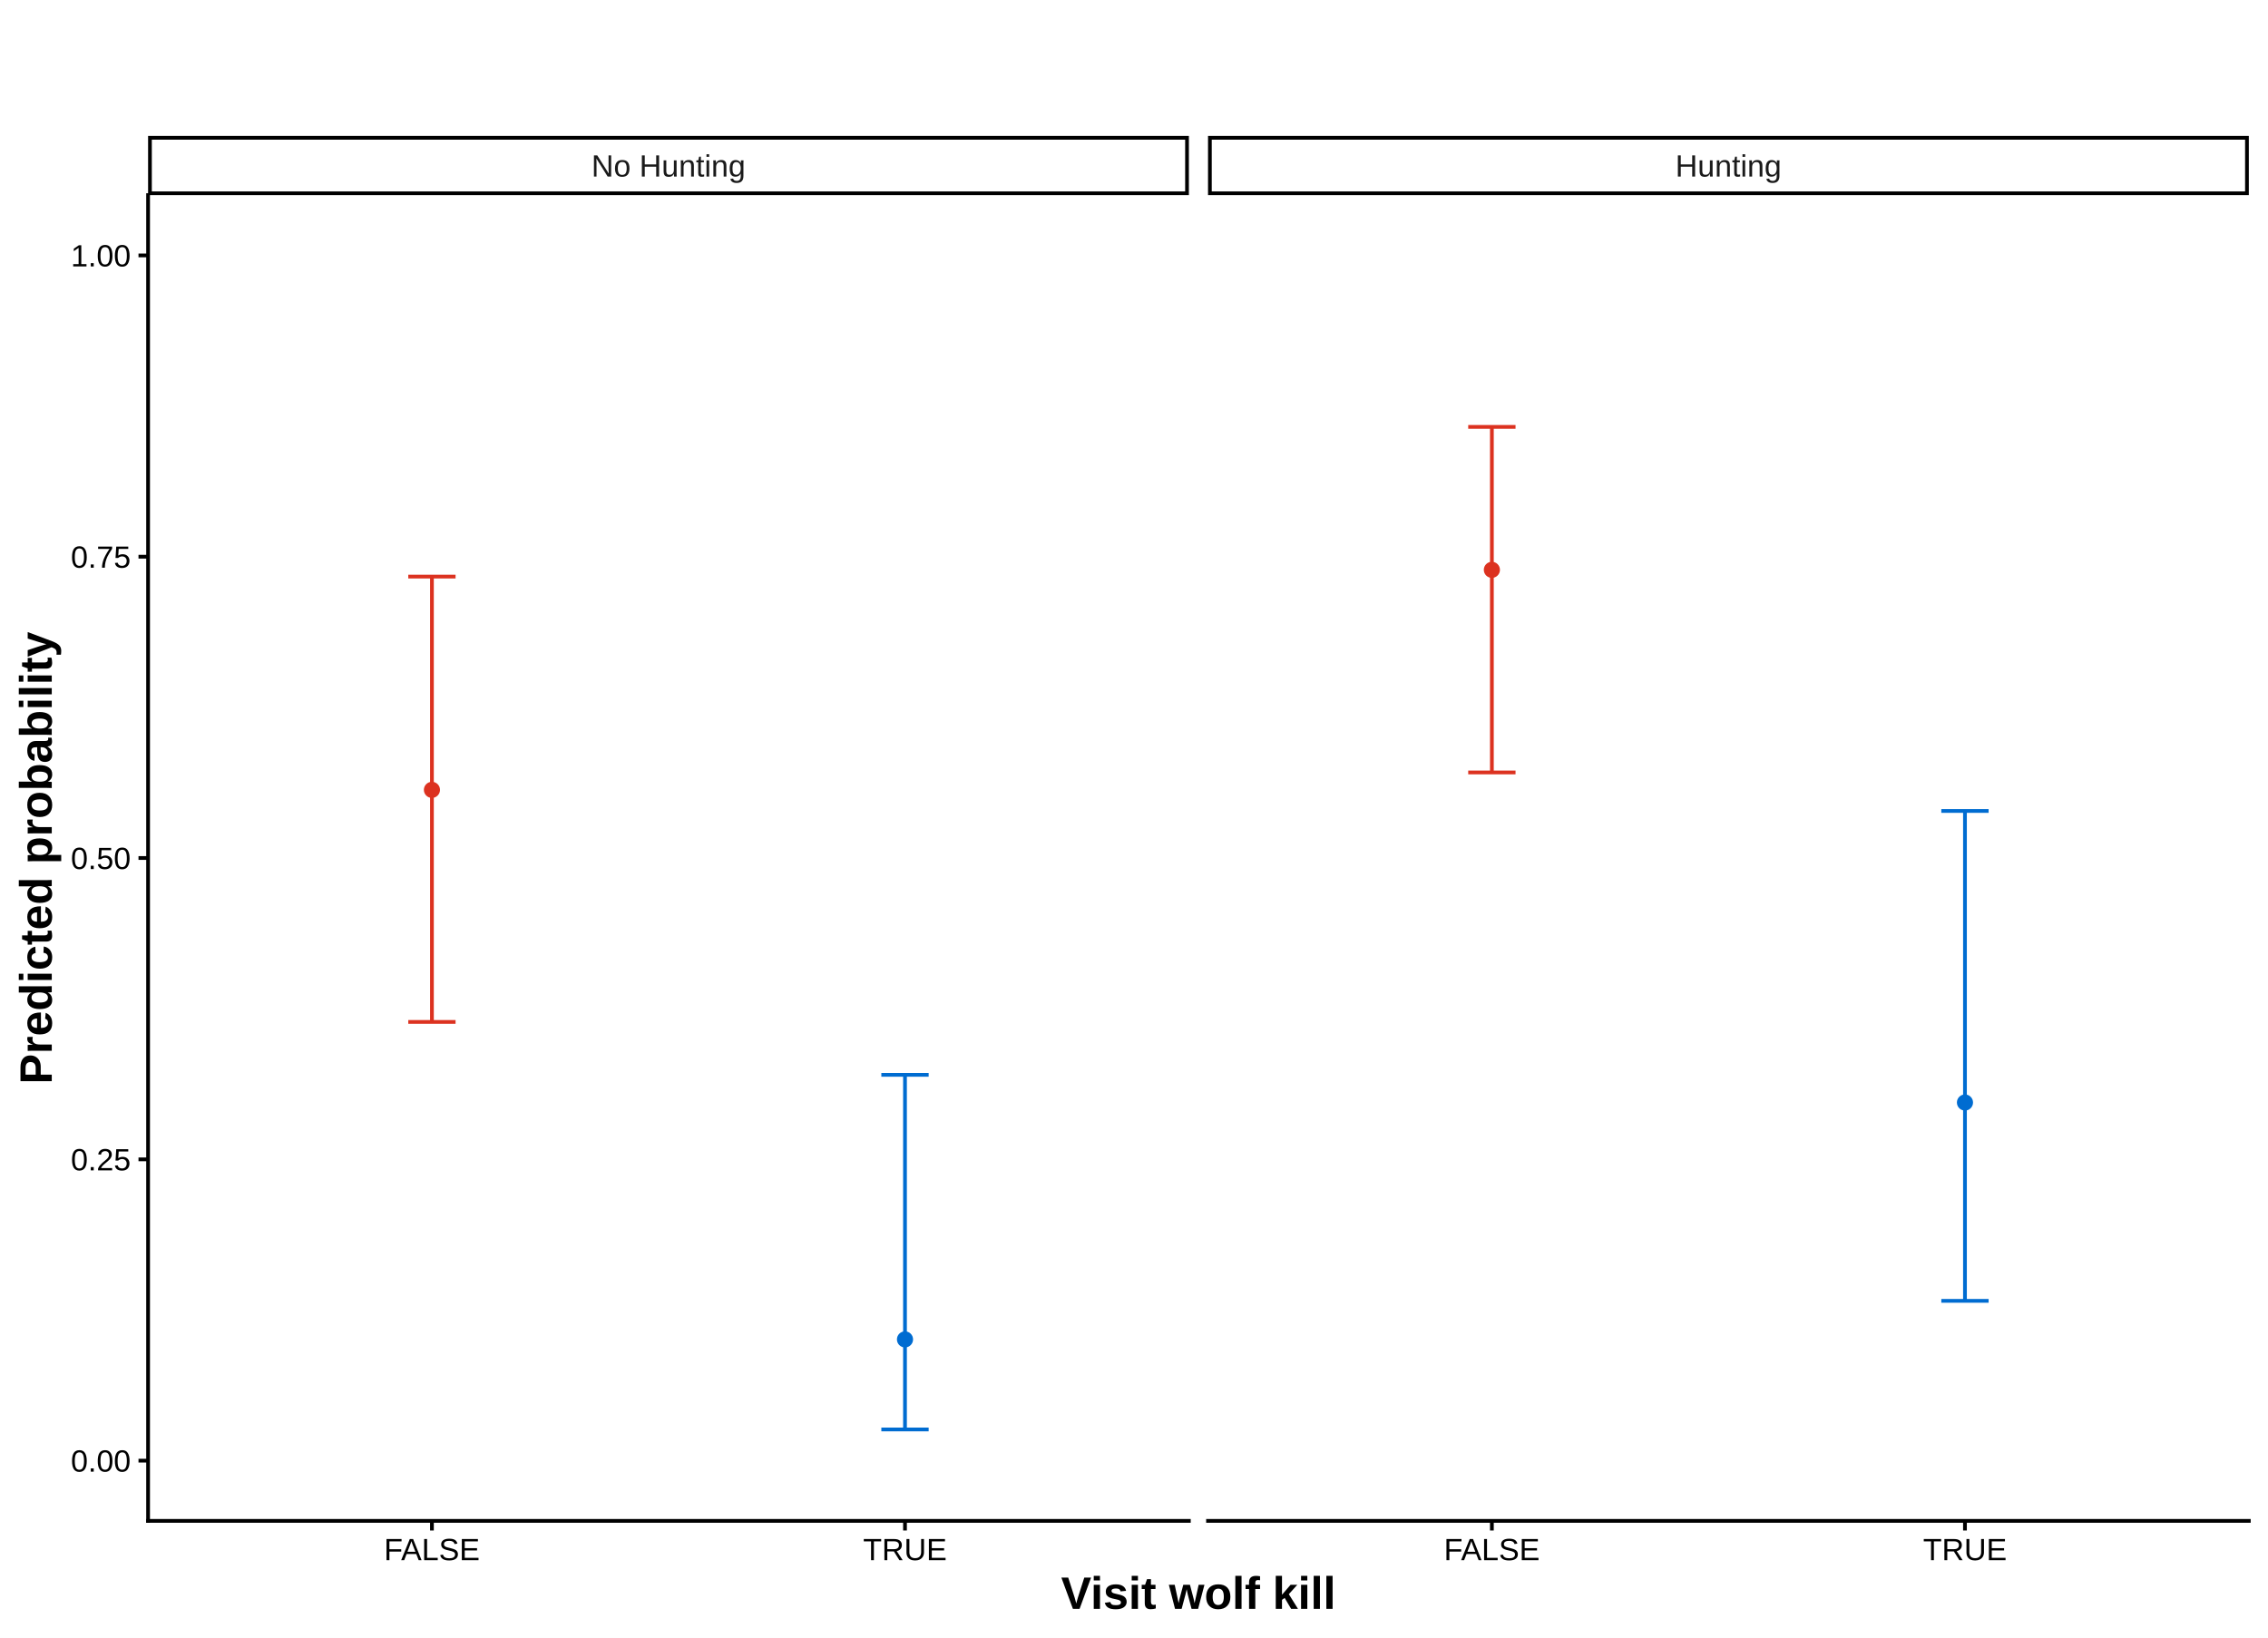
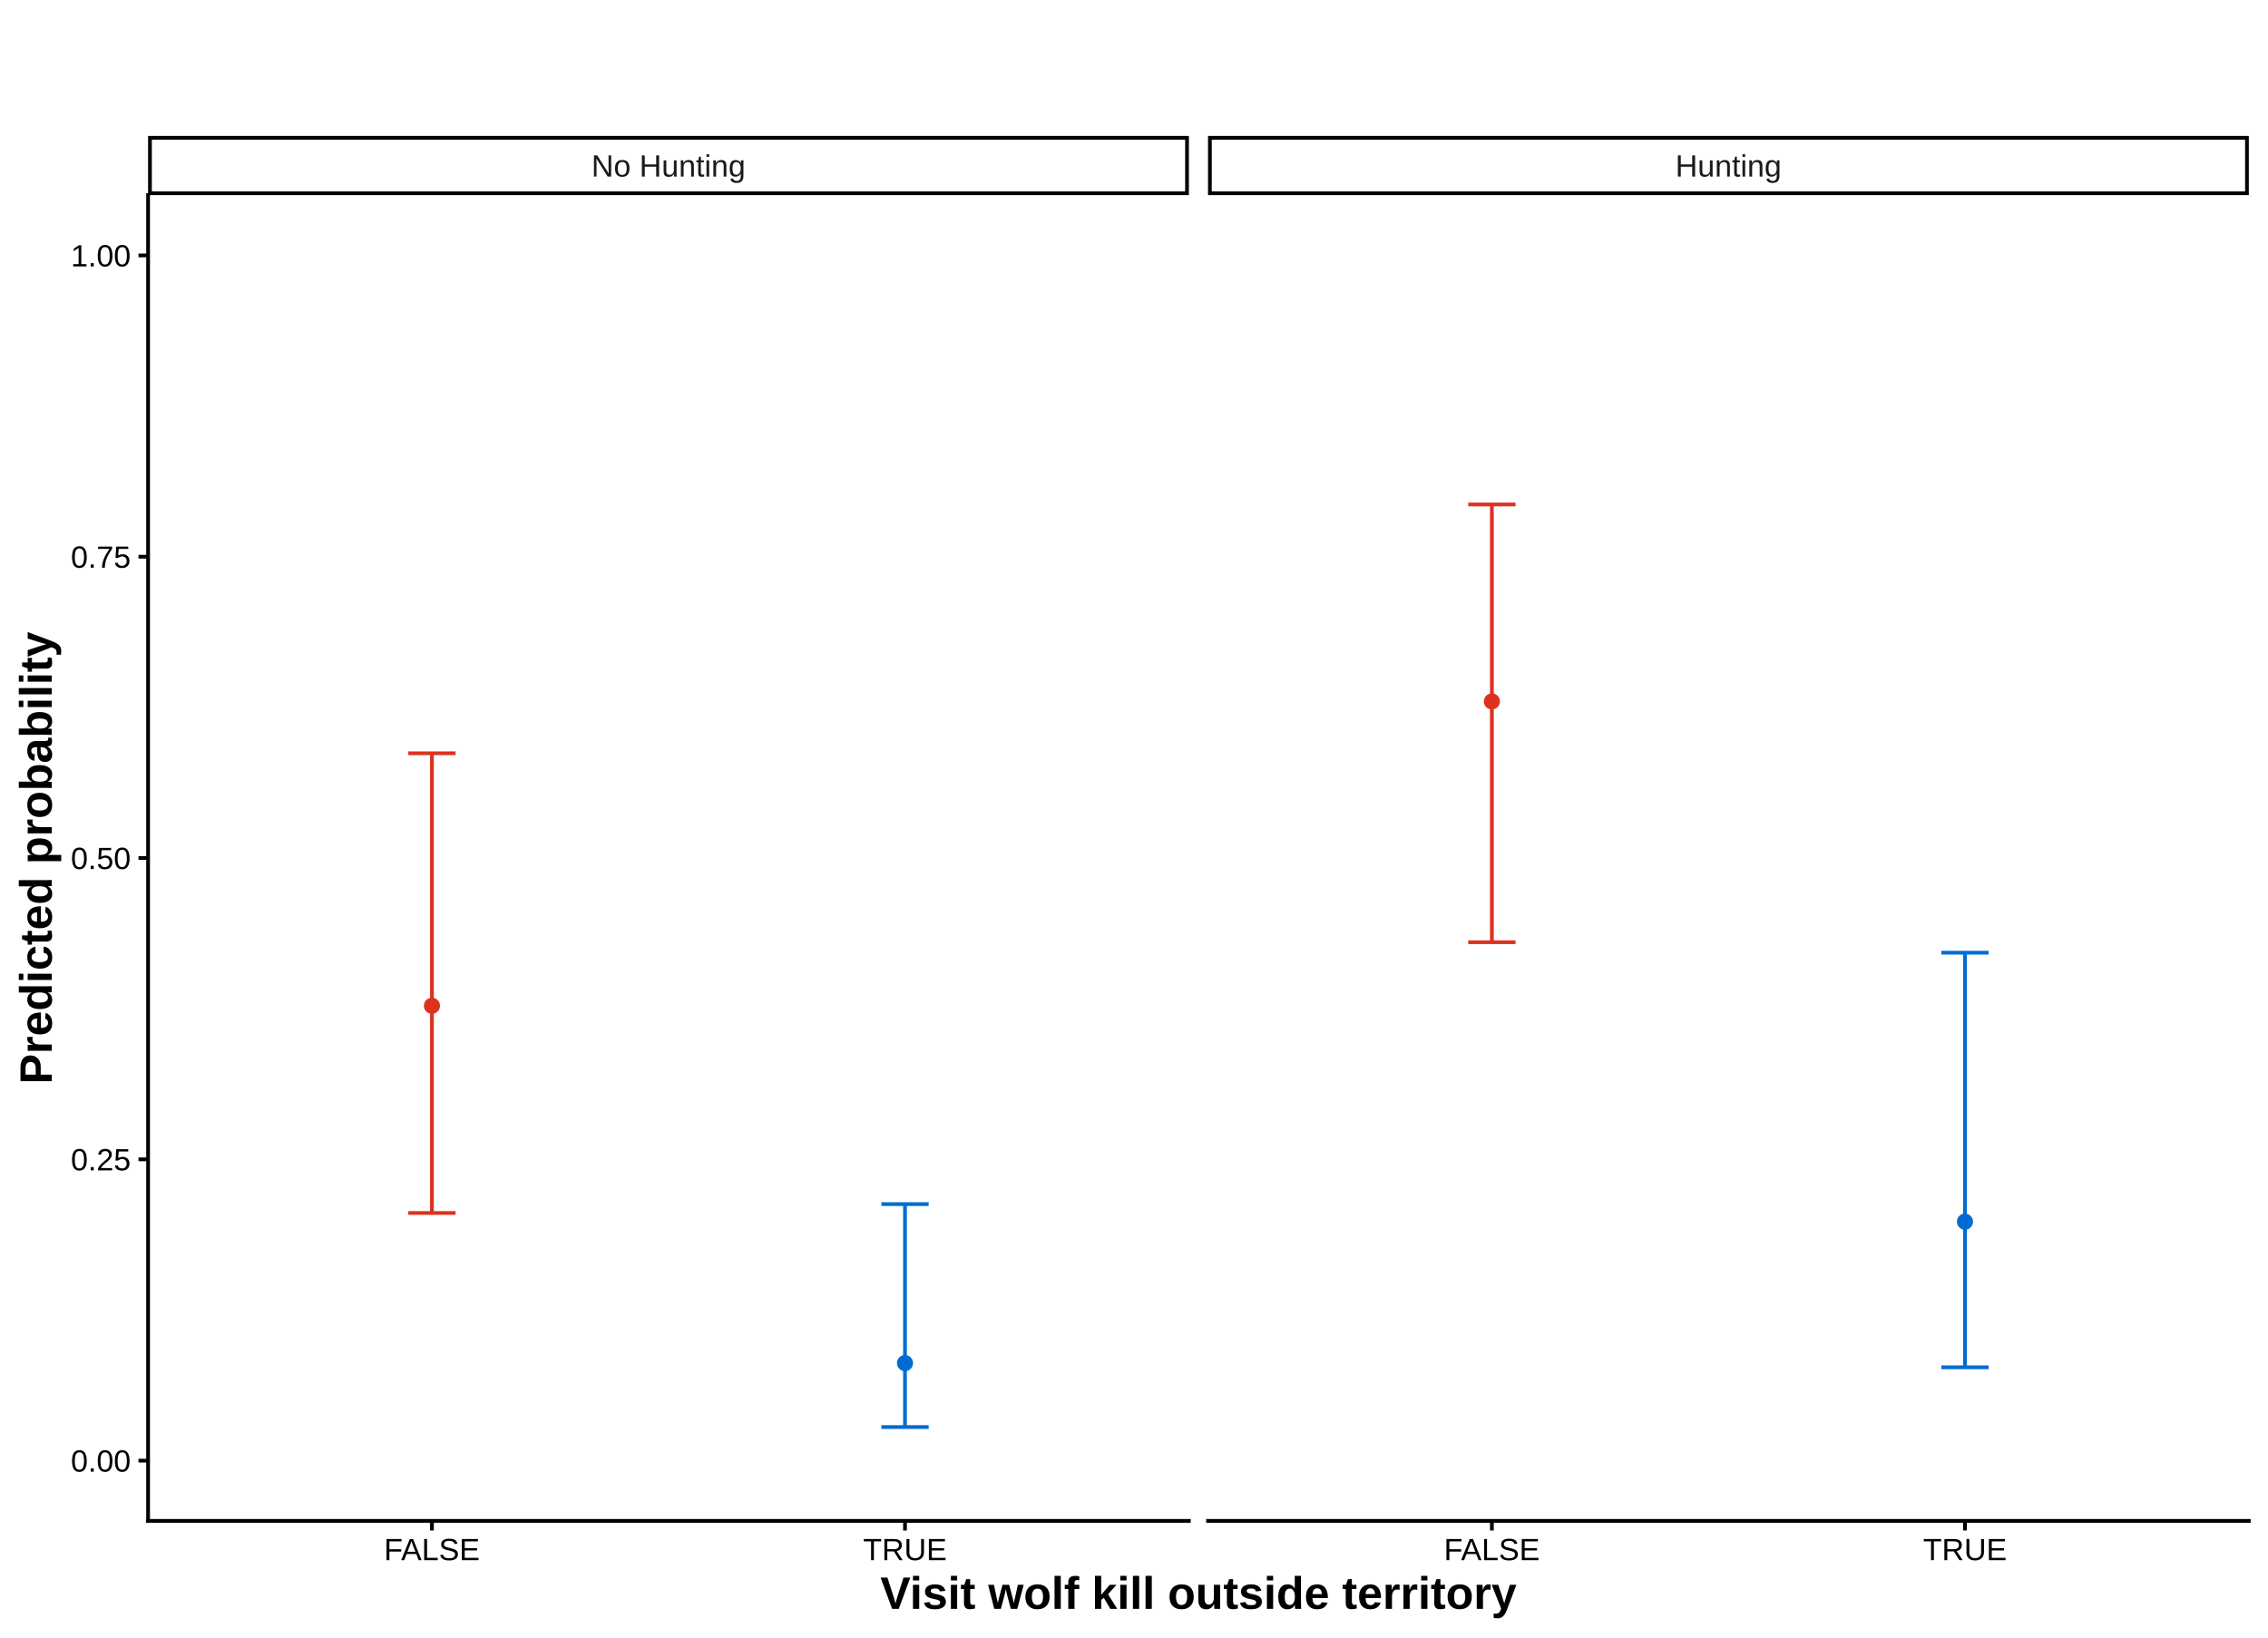
<svg xmlns="http://www.w3.org/2000/svg" width="648.00pt" height="468.00pt" viewBox="0 0 648.00 468.00">
  <g class="svglite">
    <defs>
      <style type="text/css">
    .svglite line, .svglite polyline, .svglite polygon, .svglite path, .svglite rect, .svglite circle {
      fill: none;
      stroke: #000000;
      stroke-linecap: round;
      stroke-linejoin: round;
      stroke-miterlimit: 10.00;
    }
    .svglite text {
      white-space: pre;
    }
    .svglite g.glyphgroup path {
      fill: inherit;
      stroke: none;
    }
  </style>
    </defs>
    <rect width="100%" height="100%" style="stroke: none; fill: #FFFFFF;" />
    <defs>
      <clipPath id="cpMC4wMHw2NDguMDB8MC4wMHw0NjguMDA=">
        <rect x="0.00" y="0.00" width="648.00" height="468.00" />
      </clipPath>
    </defs>
    <g clip-path="url(#cpMC4wMHw2NDguMDB8MC4wMHw0NjguMDA=)">
      <rect x="0.00" y="0" width="648.00" height="468.00" style="stroke-width: 1.07; stroke: #FFFFFF; fill: #FFFFFF;" />
    </g>
    <defs>
      <clipPath id="cpNDIuMzF8MzM5LjY3fDU1Ljc3fDQzNC42NQ==">
        <rect x="42.31" y="55.77" width="297.37" height="378.88" />
      </clipPath>
    </defs>
    <g clip-path="url(#cpNDIuMzF8MzM5LjY3fDU1Ljc3fDQzNC42NQ==)">
      <rect x="42.31" y="55.77" width="297.37" height="378.88" style="stroke-width: 1.07; stroke: none; fill: #FFFFFF;" />
-       <circle cx="258.57" cy="382.78" r="1.95" style="stroke-width: 0.71; stroke: #006CD1; fill: #006CD1;" />
-       <circle cx="123.41" cy="225.73" r="1.95" style="stroke-width: 0.71; stroke: #DC3220; fill: #DC3220;" />
-       <polyline points="251.81,307.17 265.33,307.17 " style="stroke-width: 1.07; stroke: #006CD1; stroke-linecap: butt;" />
-       <polyline points="258.57,307.17 258.57,408.52 " style="stroke-width: 1.07; stroke: #006CD1; stroke-linecap: butt;" />
-       <polyline points="251.81,408.52 265.33,408.52 " style="stroke-width: 1.07; stroke: #006CD1; stroke-linecap: butt;" />
-       <polyline points="116.65,164.78 130.16,164.78 " style="stroke-width: 1.07; stroke: #DC3220; stroke-linecap: butt;" />
-       <polyline points="123.41,164.78 123.41,292.05 " style="stroke-width: 1.07; stroke: #DC3220; stroke-linecap: butt;" />
-       <polyline points="116.65,292.05 130.16,292.05 " style="stroke-width: 1.07; stroke: #DC3220; stroke-linecap: butt;" />
+       <circle cx="258.57" cy="389.55" r="1.95" style="stroke-width: 0.71; stroke: #006CD1; fill: #006CD1;" />
+       <circle cx="123.41" cy="287.44" r="1.95" style="stroke-width: 0.71; stroke: #DC3220; fill: #DC3220;" />
+       <polyline points="251.81,344.12 265.33,344.12 " style="stroke-width: 1.07; stroke: #006CD1; stroke-linecap: butt;" />
+       <polyline points="258.57,344.12 258.57,407.82 " style="stroke-width: 1.07; stroke: #006CD1; stroke-linecap: butt;" />
+       <polyline points="251.81,407.82 265.33,407.82 " style="stroke-width: 1.07; stroke: #006CD1; stroke-linecap: butt;" />
+       <polyline points="116.65,215.28 130.16,215.28 " style="stroke-width: 1.07; stroke: #DC3220; stroke-linecap: butt;" />
+       <polyline points="123.41,215.28 123.41,346.65 " style="stroke-width: 1.07; stroke: #DC3220; stroke-linecap: butt;" />
+       <polyline points="116.65,346.65 130.16,346.65 " style="stroke-width: 1.07; stroke: #DC3220; stroke-linecap: butt;" />
    </g>
    <g clip-path="url(#cpMC4wMHw2NDguMDB8MC4wMHw0NjguMDA=)">
</g>
    <defs>
      <clipPath id="cpMzQ1LjE1fDY0Mi41Mnw1NS43N3w0MzQuNjU=">
        <rect x="345.15" y="55.77" width="297.37" height="378.88" />
      </clipPath>
    </defs>
    <g clip-path="url(#cpMzQ1LjE1fDY0Mi41Mnw1NS43N3w0MzQuNjU=)">
      <rect x="345.15" y="55.77" width="297.37" height="378.88" style="stroke-width: 1.07; stroke: none; fill: #FFFFFF;" />
-       <circle cx="561.42" cy="315.08" r="1.95" style="stroke-width: 0.71; stroke: #006CD1; fill: #006CD1;" />
-       <circle cx="426.25" cy="162.85" r="1.95" style="stroke-width: 0.71; stroke: #DC3220; fill: #DC3220;" />
-       <polyline points="554.66,231.76 568.18,231.76 " style="stroke-width: 1.07; stroke: #006CD1; stroke-linecap: butt;" />
-       <polyline points="561.42,231.76 561.42,371.76 " style="stroke-width: 1.07; stroke: #006CD1; stroke-linecap: butt;" />
-       <polyline points="554.66,371.76 568.18,371.76 " style="stroke-width: 1.07; stroke: #006CD1; stroke-linecap: butt;" />
-       <polyline points="419.49,121.99 433.01,121.99 " style="stroke-width: 1.07; stroke: #DC3220; stroke-linecap: butt;" />
-       <polyline points="426.25,121.99 426.25,220.75 " style="stroke-width: 1.07; stroke: #DC3220; stroke-linecap: butt;" />
-       <polyline points="419.49,220.75 433.01,220.75 " style="stroke-width: 1.07; stroke: #DC3220; stroke-linecap: butt;" />
+       <circle cx="561.42" cy="349.13" r="1.95" style="stroke-width: 0.71; stroke: #006CD1; fill: #006CD1;" />
+       <circle cx="426.25" cy="200.45" r="1.95" style="stroke-width: 0.71; stroke: #DC3220; fill: #DC3220;" />
+       <polyline points="554.66,272.26 568.18,272.26 " style="stroke-width: 1.07; stroke: #006CD1; stroke-linecap: butt;" />
+       <polyline points="561.42,272.26 561.42,390.75 " style="stroke-width: 1.07; stroke: #006CD1; stroke-linecap: butt;" />
+       <polyline points="554.66,390.75 568.18,390.75 " style="stroke-width: 1.07; stroke: #006CD1; stroke-linecap: butt;" />
+       <polyline points="419.49,144.17 433.01,144.17 " style="stroke-width: 1.07; stroke: #DC3220; stroke-linecap: butt;" />
+       <polyline points="426.25,144.17 426.25,269.27 " style="stroke-width: 1.07; stroke: #DC3220; stroke-linecap: butt;" />
+       <polyline points="419.49,269.27 433.01,269.27 " style="stroke-width: 1.07; stroke: #DC3220; stroke-linecap: butt;" />
    </g>
    <g clip-path="url(#cpMC4wMHw2NDguMDB8MC4wMHw0NjguMDA=)">
</g>
    <defs>
      <clipPath id="cpNDIuMzF8MzM5LjY3fDM4Ljg1fDU1Ljc3">
        <rect x="42.31" y="38.85" width="297.37" height="16.92" />
      </clipPath>
    </defs>
    <g clip-path="url(#cpNDIuMzF8MzM5LjY3fDM4Ljg1fDU1Ljc3)">
      <rect x="42.31" y="38.85" width="297.37" height="16.92" style="stroke-width: 2.13; fill: #FFFFFF;" />
      <text x="190.99" y="50.46" text-anchor="middle" style="font-size: 8.80px;fill: #1A1A1A; font-family: &quot;Arial&quot;;" textLength="44.00px" lengthAdjust="spacingAndGlyphs">No Hunting</text>
    </g>
    <g clip-path="url(#cpMC4wMHw2NDguMDB8MC4wMHw0NjguMDA=)">
</g>
    <defs>
      <clipPath id="cpMzQ1LjE1fDY0Mi41MnwzOC44NXw1NS43Nw==">
        <rect x="345.15" y="38.85" width="297.37" height="16.92" />
      </clipPath>
    </defs>
    <g clip-path="url(#cpMzQ1LjE1fDY0Mi41MnwzOC44NXw1NS43Nw==)">
      <rect x="345.15" y="38.85" width="297.37" height="16.92" style="stroke-width: 2.13; fill: #FFFFFF;" />
      <text x="493.84" y="50.46" text-anchor="middle" style="font-size: 8.80px;fill: #1A1A1A; font-family: &quot;Arial&quot;;" textLength="30.31px" lengthAdjust="spacingAndGlyphs">Hunting</text>
    </g>
    <g clip-path="url(#cpMC4wMHw2NDguMDB8MC4wMHw0NjguMDA=)">
      <polyline points="42.31,434.65 339.67,434.65 " style="stroke-width: 1.07; stroke-linecap: square;" />
      <polyline points="123.41,437.39 123.41,434.65 " style="stroke-width: 1.07; stroke-linecap: butt;" />
      <polyline points="258.57,437.39 258.57,434.65 " style="stroke-width: 1.07; stroke-linecap: butt;" />
      <text x="123.41" y="445.88" text-anchor="middle" style="font-size: 8.80px; font-family: &quot;Arial&quot;;" textLength="27.41px" lengthAdjust="spacingAndGlyphs">FALSE</text>
      <text x="258.57" y="445.88" text-anchor="middle" style="font-size: 8.80px; font-family: &quot;Arial&quot;;" textLength="23.97px" lengthAdjust="spacingAndGlyphs">TRUE</text>
      <polyline points="345.15,434.65 642.52,434.65 " style="stroke-width: 1.07; stroke-linecap: square;" />
      <polyline points="426.25,437.39 426.25,434.65 " style="stroke-width: 1.07; stroke-linecap: butt;" />
      <polyline points="561.42,437.39 561.42,434.65 " style="stroke-width: 1.07; stroke-linecap: butt;" />
      <text x="426.25" y="445.88" text-anchor="middle" style="font-size: 8.80px; font-family: &quot;Arial&quot;;" textLength="27.41px" lengthAdjust="spacingAndGlyphs">FALSE</text>
      <text x="561.42" y="445.88" text-anchor="middle" style="font-size: 8.80px; font-family: &quot;Arial&quot;;" textLength="23.97px" lengthAdjust="spacingAndGlyphs">TRUE</text>
      <polyline points="42.31,434.65 42.31,55.77 " style="stroke-width: 1.07; stroke-linecap: square;" />
      <text x="37.37" y="420.58" text-anchor="end" style="font-size: 8.80px; font-family: &quot;Arial&quot;;" textLength="17.11px" lengthAdjust="spacingAndGlyphs">0.00</text>
      <text x="37.37" y="334.47" text-anchor="end" style="font-size: 8.80px; font-family: &quot;Arial&quot;;" textLength="17.11px" lengthAdjust="spacingAndGlyphs">0.25</text>
      <text x="37.37" y="248.36" text-anchor="end" style="font-size: 8.80px; font-family: &quot;Arial&quot;;" textLength="17.11px" lengthAdjust="spacingAndGlyphs">0.50</text>
      <text x="37.37" y="162.25" text-anchor="end" style="font-size: 8.80px; font-family: &quot;Arial&quot;;" textLength="17.11px" lengthAdjust="spacingAndGlyphs">0.75</text>
      <text x="37.37" y="76.14" text-anchor="end" style="font-size: 8.80px; font-family: &quot;Arial&quot;;" textLength="17.11px" lengthAdjust="spacingAndGlyphs">1.00</text>
      <polyline points="39.57,417.43 42.31,417.43 " style="stroke-width: 1.07; stroke-linecap: butt;" />
      <polyline points="39.57,331.32 42.31,331.32 " style="stroke-width: 1.07; stroke-linecap: butt;" />
      <polyline points="39.57,245.21 42.31,245.21 " style="stroke-width: 1.07; stroke-linecap: butt;" />
      <polyline points="39.57,159.10 42.31,159.10 " style="stroke-width: 1.07; stroke-linecap: butt;" />
      <polyline points="39.57,72.99 42.31,72.99 " style="stroke-width: 1.07; stroke-linecap: butt;" />
-       <text x="342.41" y="459.78" text-anchor="middle" style="font-size: 13.00px; font-weight: bold; font-family: &quot;Arial&quot;;" textLength="78.48px" lengthAdjust="spacingAndGlyphs">Visit wolf kill</text>
+       <text x="342.41" y="459.78" text-anchor="middle" style="font-size: 13.00px; font-weight: bold; font-family: &quot;Arial&quot;;" textLength="181.78px" lengthAdjust="spacingAndGlyphs">Visit wolf kill outside territory</text>
      <text transform="translate(14.79,245.21) rotate(-90)" text-anchor="middle" style="font-size: 13.00px; font-weight: bold; font-family: &quot;Arial&quot;;" textLength="129.30px" lengthAdjust="spacingAndGlyphs">Predicted probability</text>
    </g>
  </g>
</svg>
